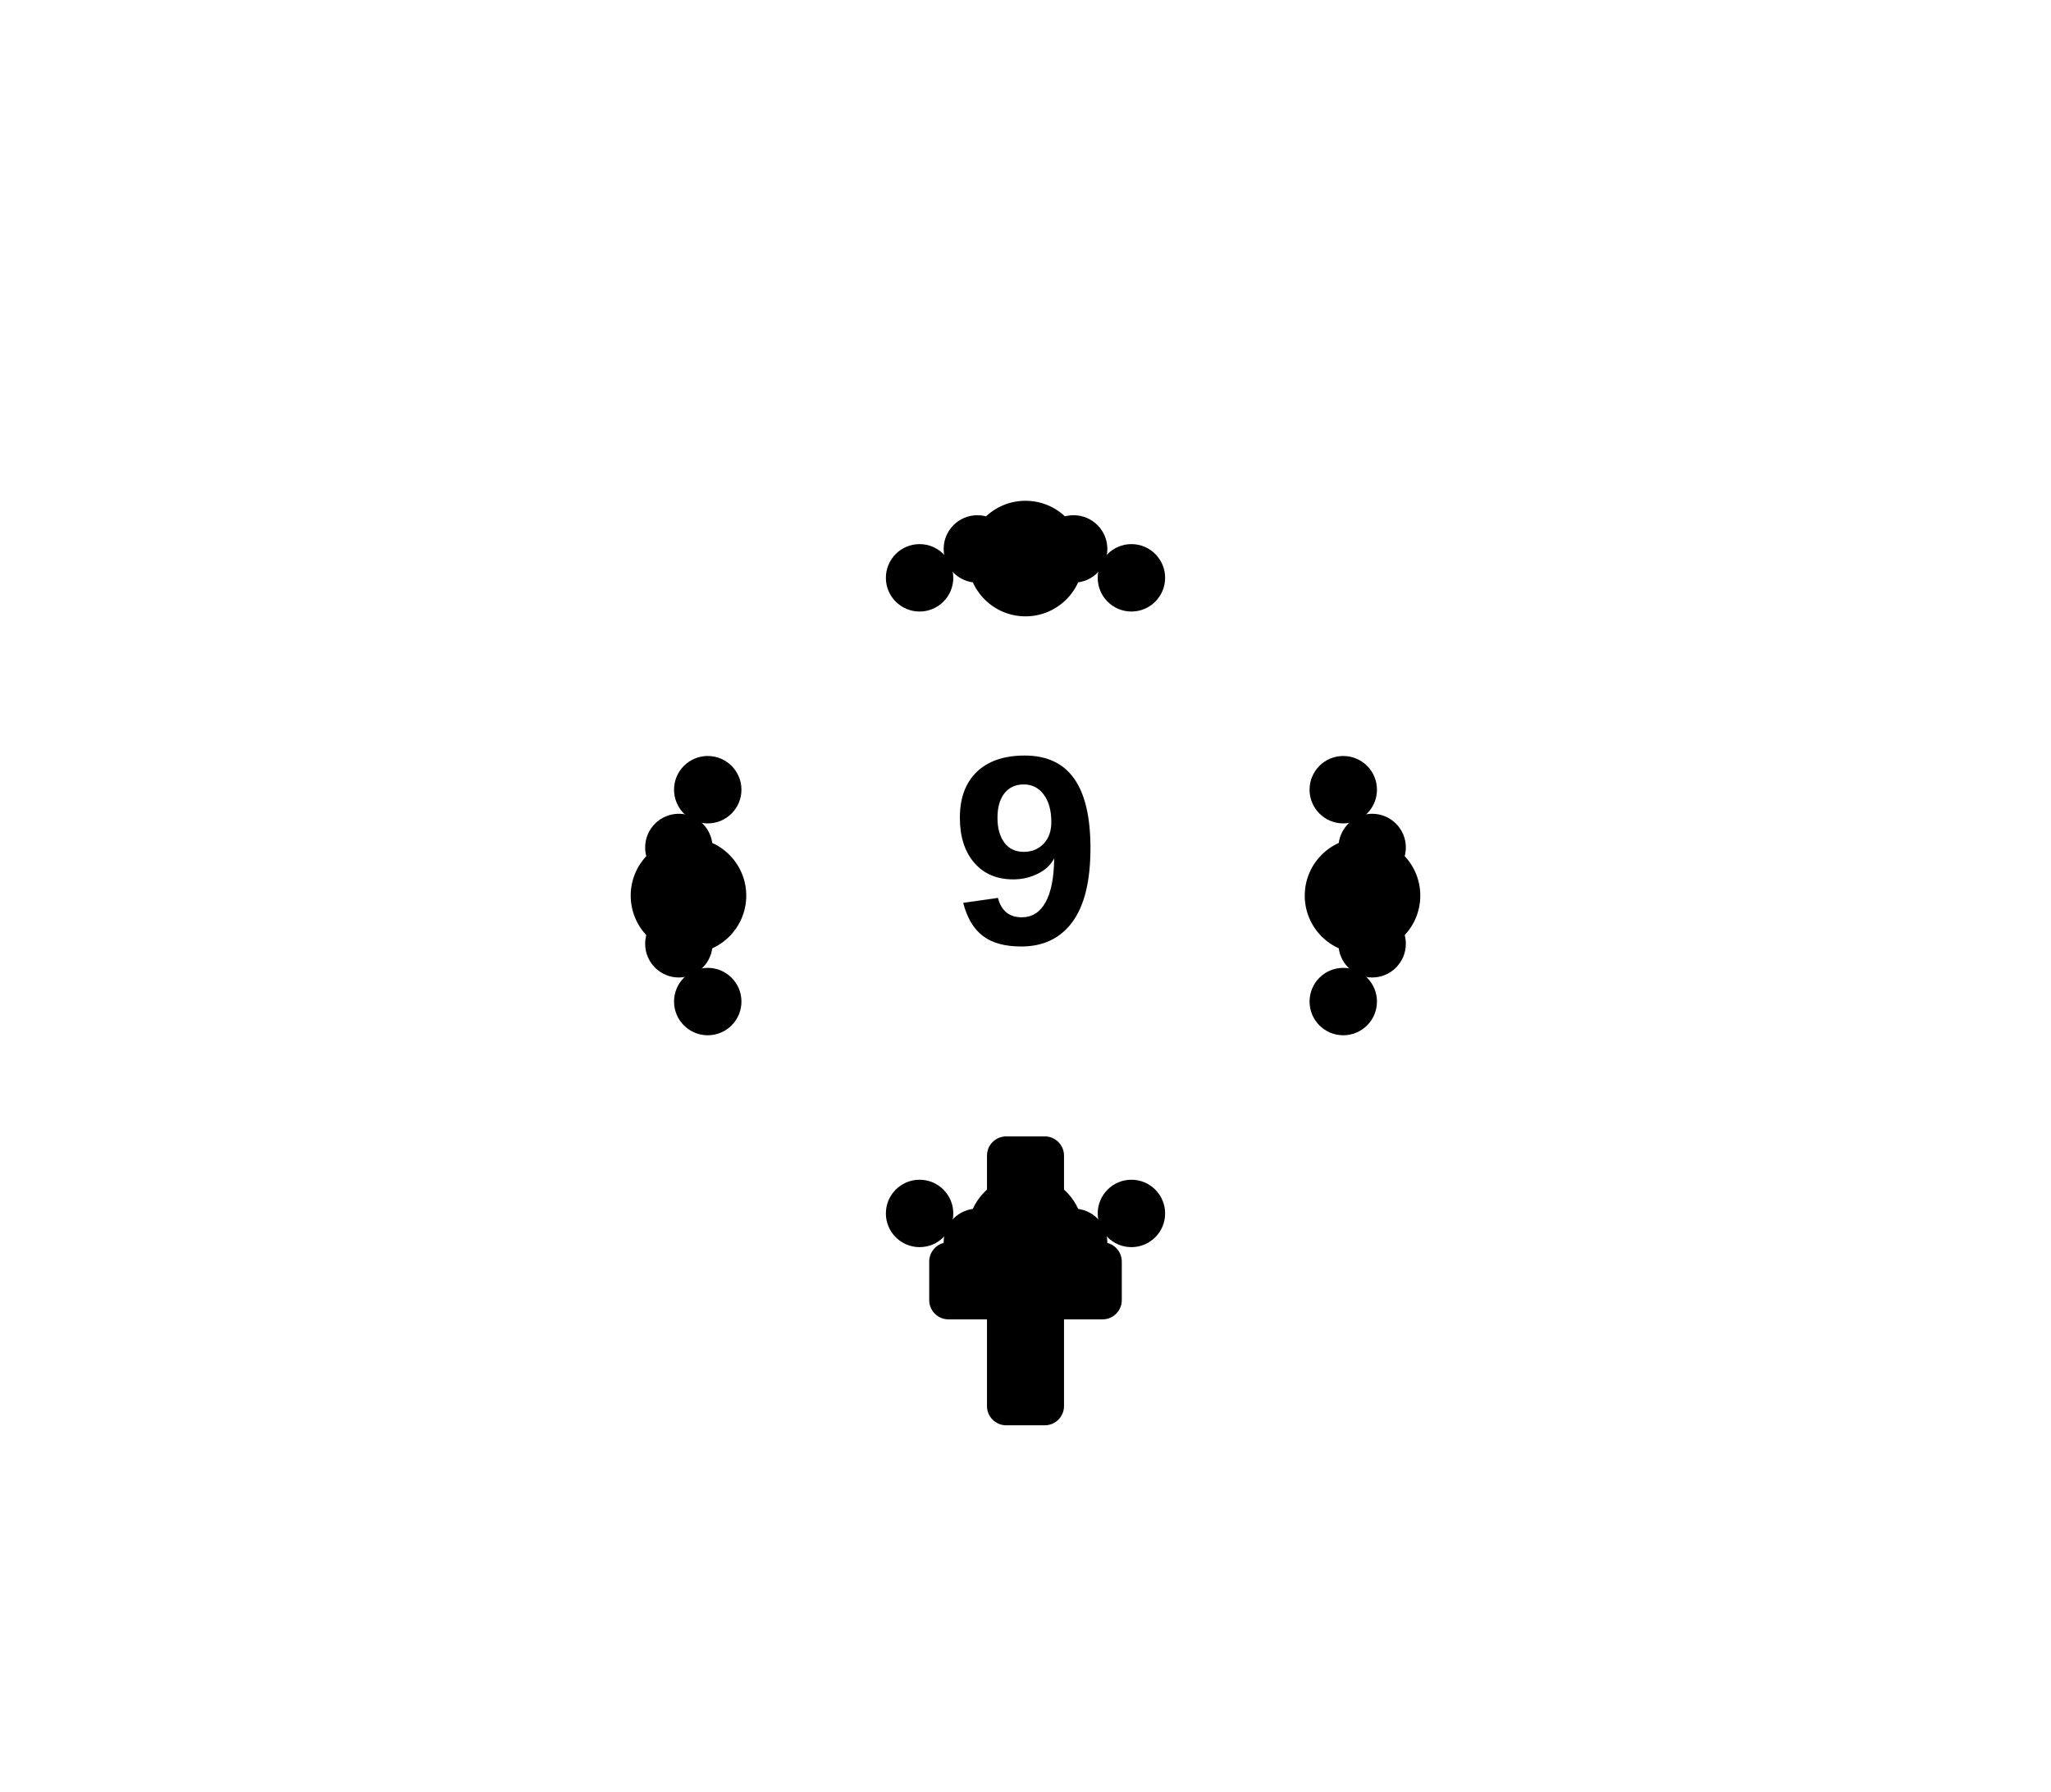
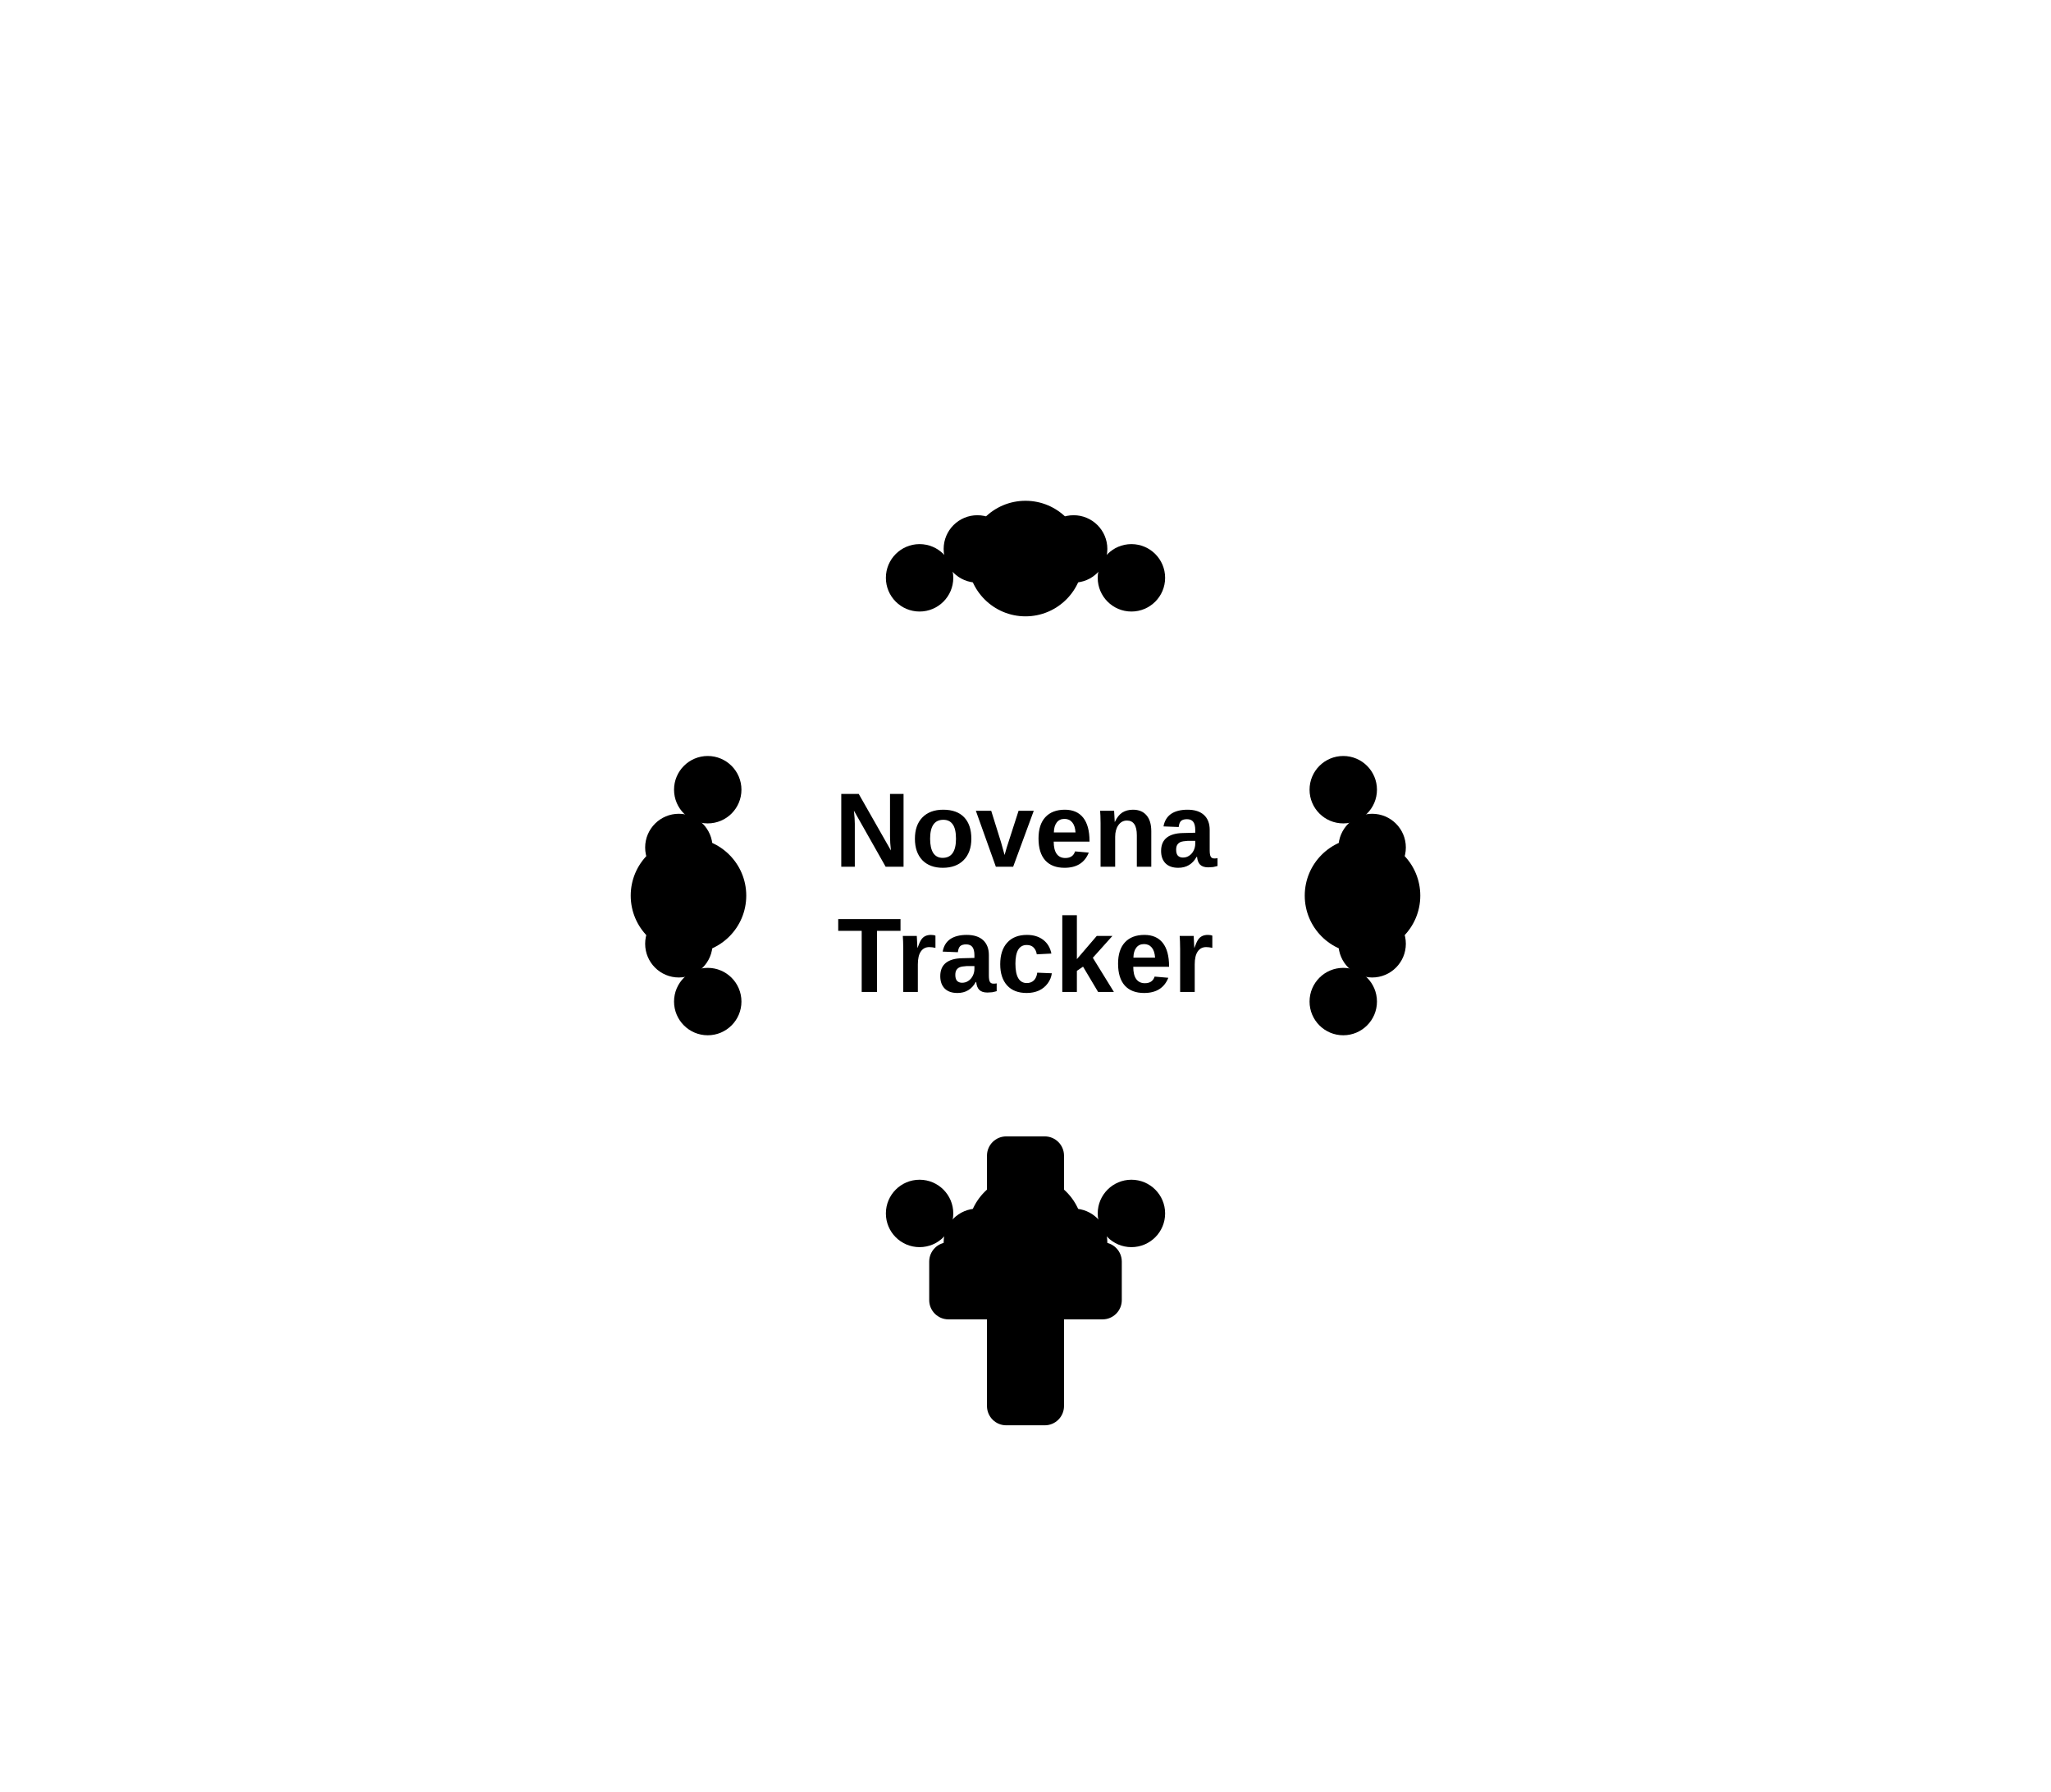
<svg xmlns="http://www.w3.org/2000/svg" width="213" height="186" viewBox="0 0 213 186" version="1.1" xml:space="preserve" style="fill-rule:evenodd;clip-rule:evenodd;stroke-linejoin:round;stroke-miterlimit:2;">
  <g transform="translate(106.5, 93)">
    <g transform="translate(0, 40)">
      <rect x="-4" y="-15" width="8" height="30" rx="2" fill="rgba(0,0,0,1)" />
      <rect x="-10" y="-4" width="20" height="8" rx="2" fill="rgba(0,0,0,1)" />
    </g>
    <circle cx="0" cy="-35" r="6" fill="rgba(0,0,0,1)" />
    <circle cx="35" cy="0" r="6" fill="rgba(0,0,0,1)" />
    <circle cx="0" cy="35" r="6" fill="rgba(0,0,0,1)" />
    <circle cx="-35" cy="0" r="6" fill="rgba(0,0,0,1)" />
    <circle cx="-11" cy="-33" r="3.5" fill="rgba(0,0,0,1)" />
    <circle cx="-5" cy="-36" r="3.5" fill="rgba(0,0,0,1)" />
    <circle cx="5" cy="-36" r="3.5" fill="rgba(0,0,0,1)" />
    <circle cx="11" cy="-33" r="3.5" fill="rgba(0,0,0,1)" />
    <circle cx="33" cy="-11" r="3.5" fill="rgba(0,0,0,1)" />
    <circle cx="36" cy="-5" r="3.5" fill="rgba(0,0,0,1)" />
    <circle cx="36" cy="5" r="3.5" fill="rgba(0,0,0,1)" />
    <circle cx="33" cy="11" r="3.5" fill="rgba(0,0,0,1)" />
    <circle cx="11" cy="33" r="3.5" fill="rgba(0,0,0,1)" />
    <circle cx="5" cy="36" r="3.5" fill="rgba(0,0,0,1)" />
    <circle cx="-5" cy="36" r="3.5" fill="rgba(0,0,0,1)" />
    <circle cx="-11" cy="33" r="3.5" fill="rgba(0,0,0,1)" />
    <circle cx="-33" cy="11" r="3.5" fill="rgba(0,0,0,1)" />
    <circle cx="-36" cy="5" r="3.5" fill="rgba(0,0,0,1)" />
    <circle cx="-36" cy="-5" r="3.5" fill="rgba(0,0,0,1)" />
    <circle cx="-33" cy="-11" r="3.5" fill="rgba(0,0,0,1)" />
-     <text x="0" y="5" font-family="Arial, sans-serif" font-size="28" font-weight="bold" fill="rgba(0,0,0,1)" text-anchor="middle">9</text>
+     <text x="0" y="-3" font-family="Arial, sans-serif" font-size="11" font-weight="bold" fill="rgba(0,0,0,1)" text-anchor="middle">Novena</text>
+     <text x="0" y="10" font-family="Arial, sans-serif" font-size="11" font-weight="bold" fill="rgba(0,0,0,1)" text-anchor="middle">Tracker</text>
  </g>
</svg>
